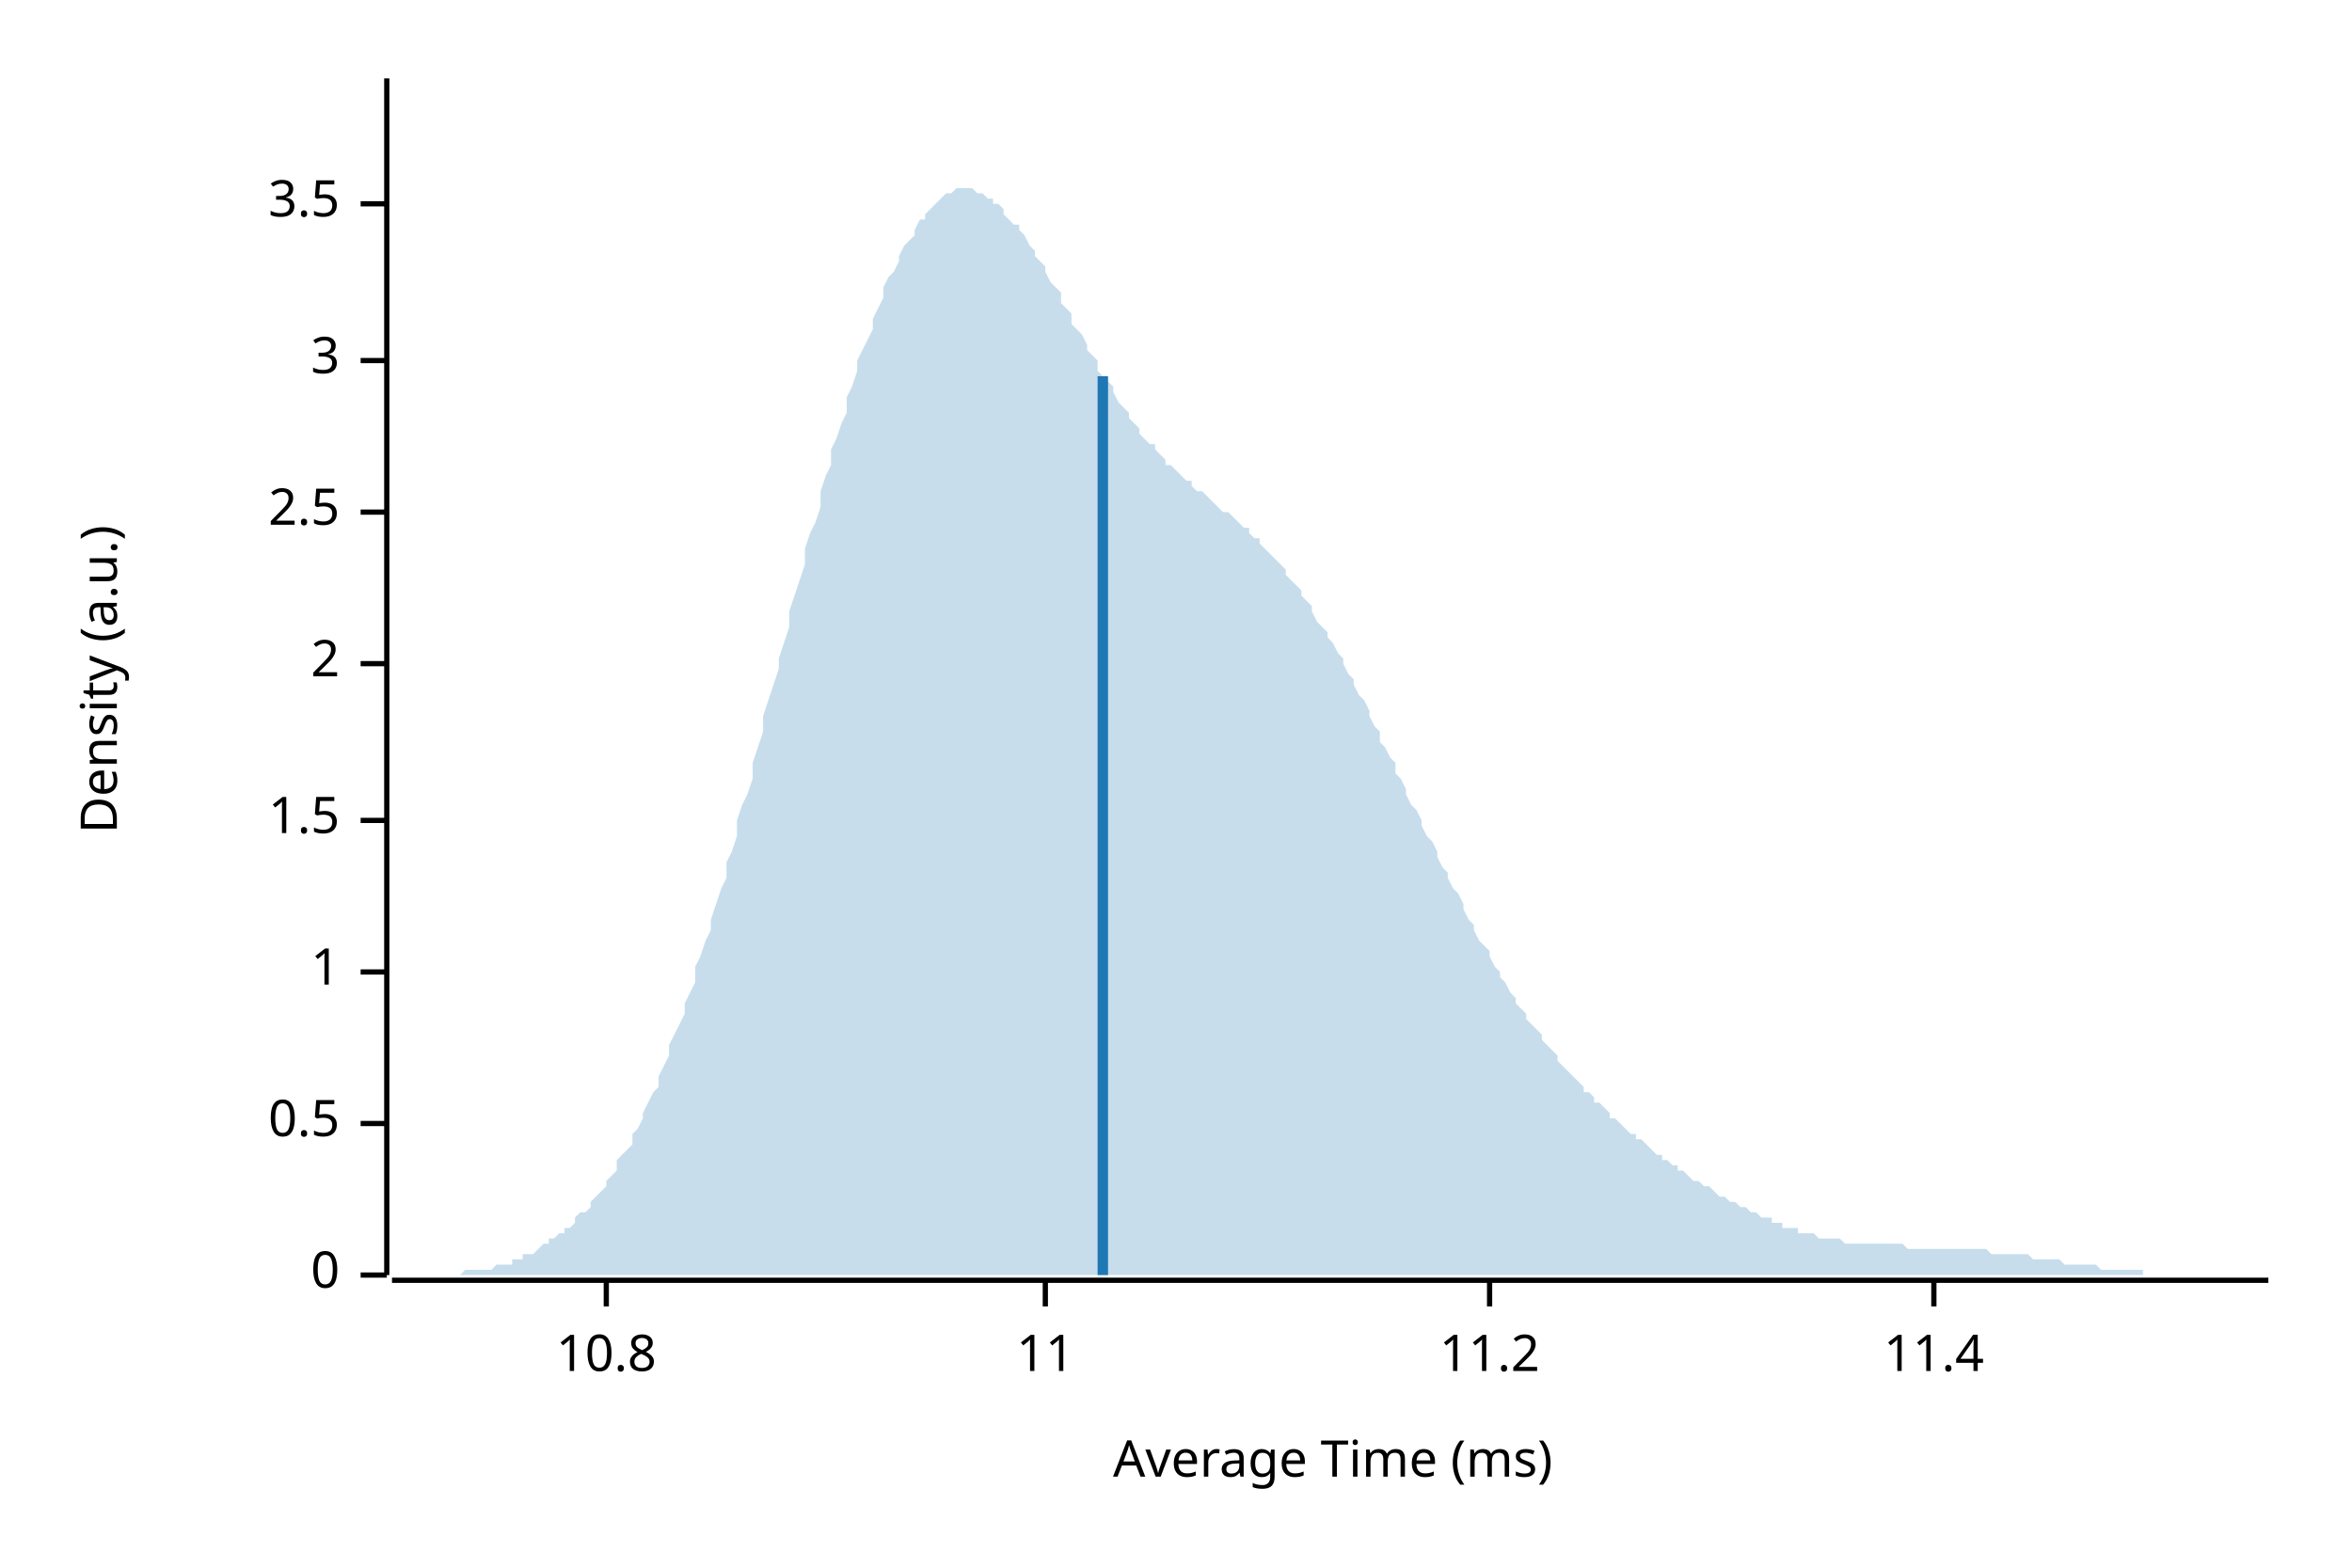
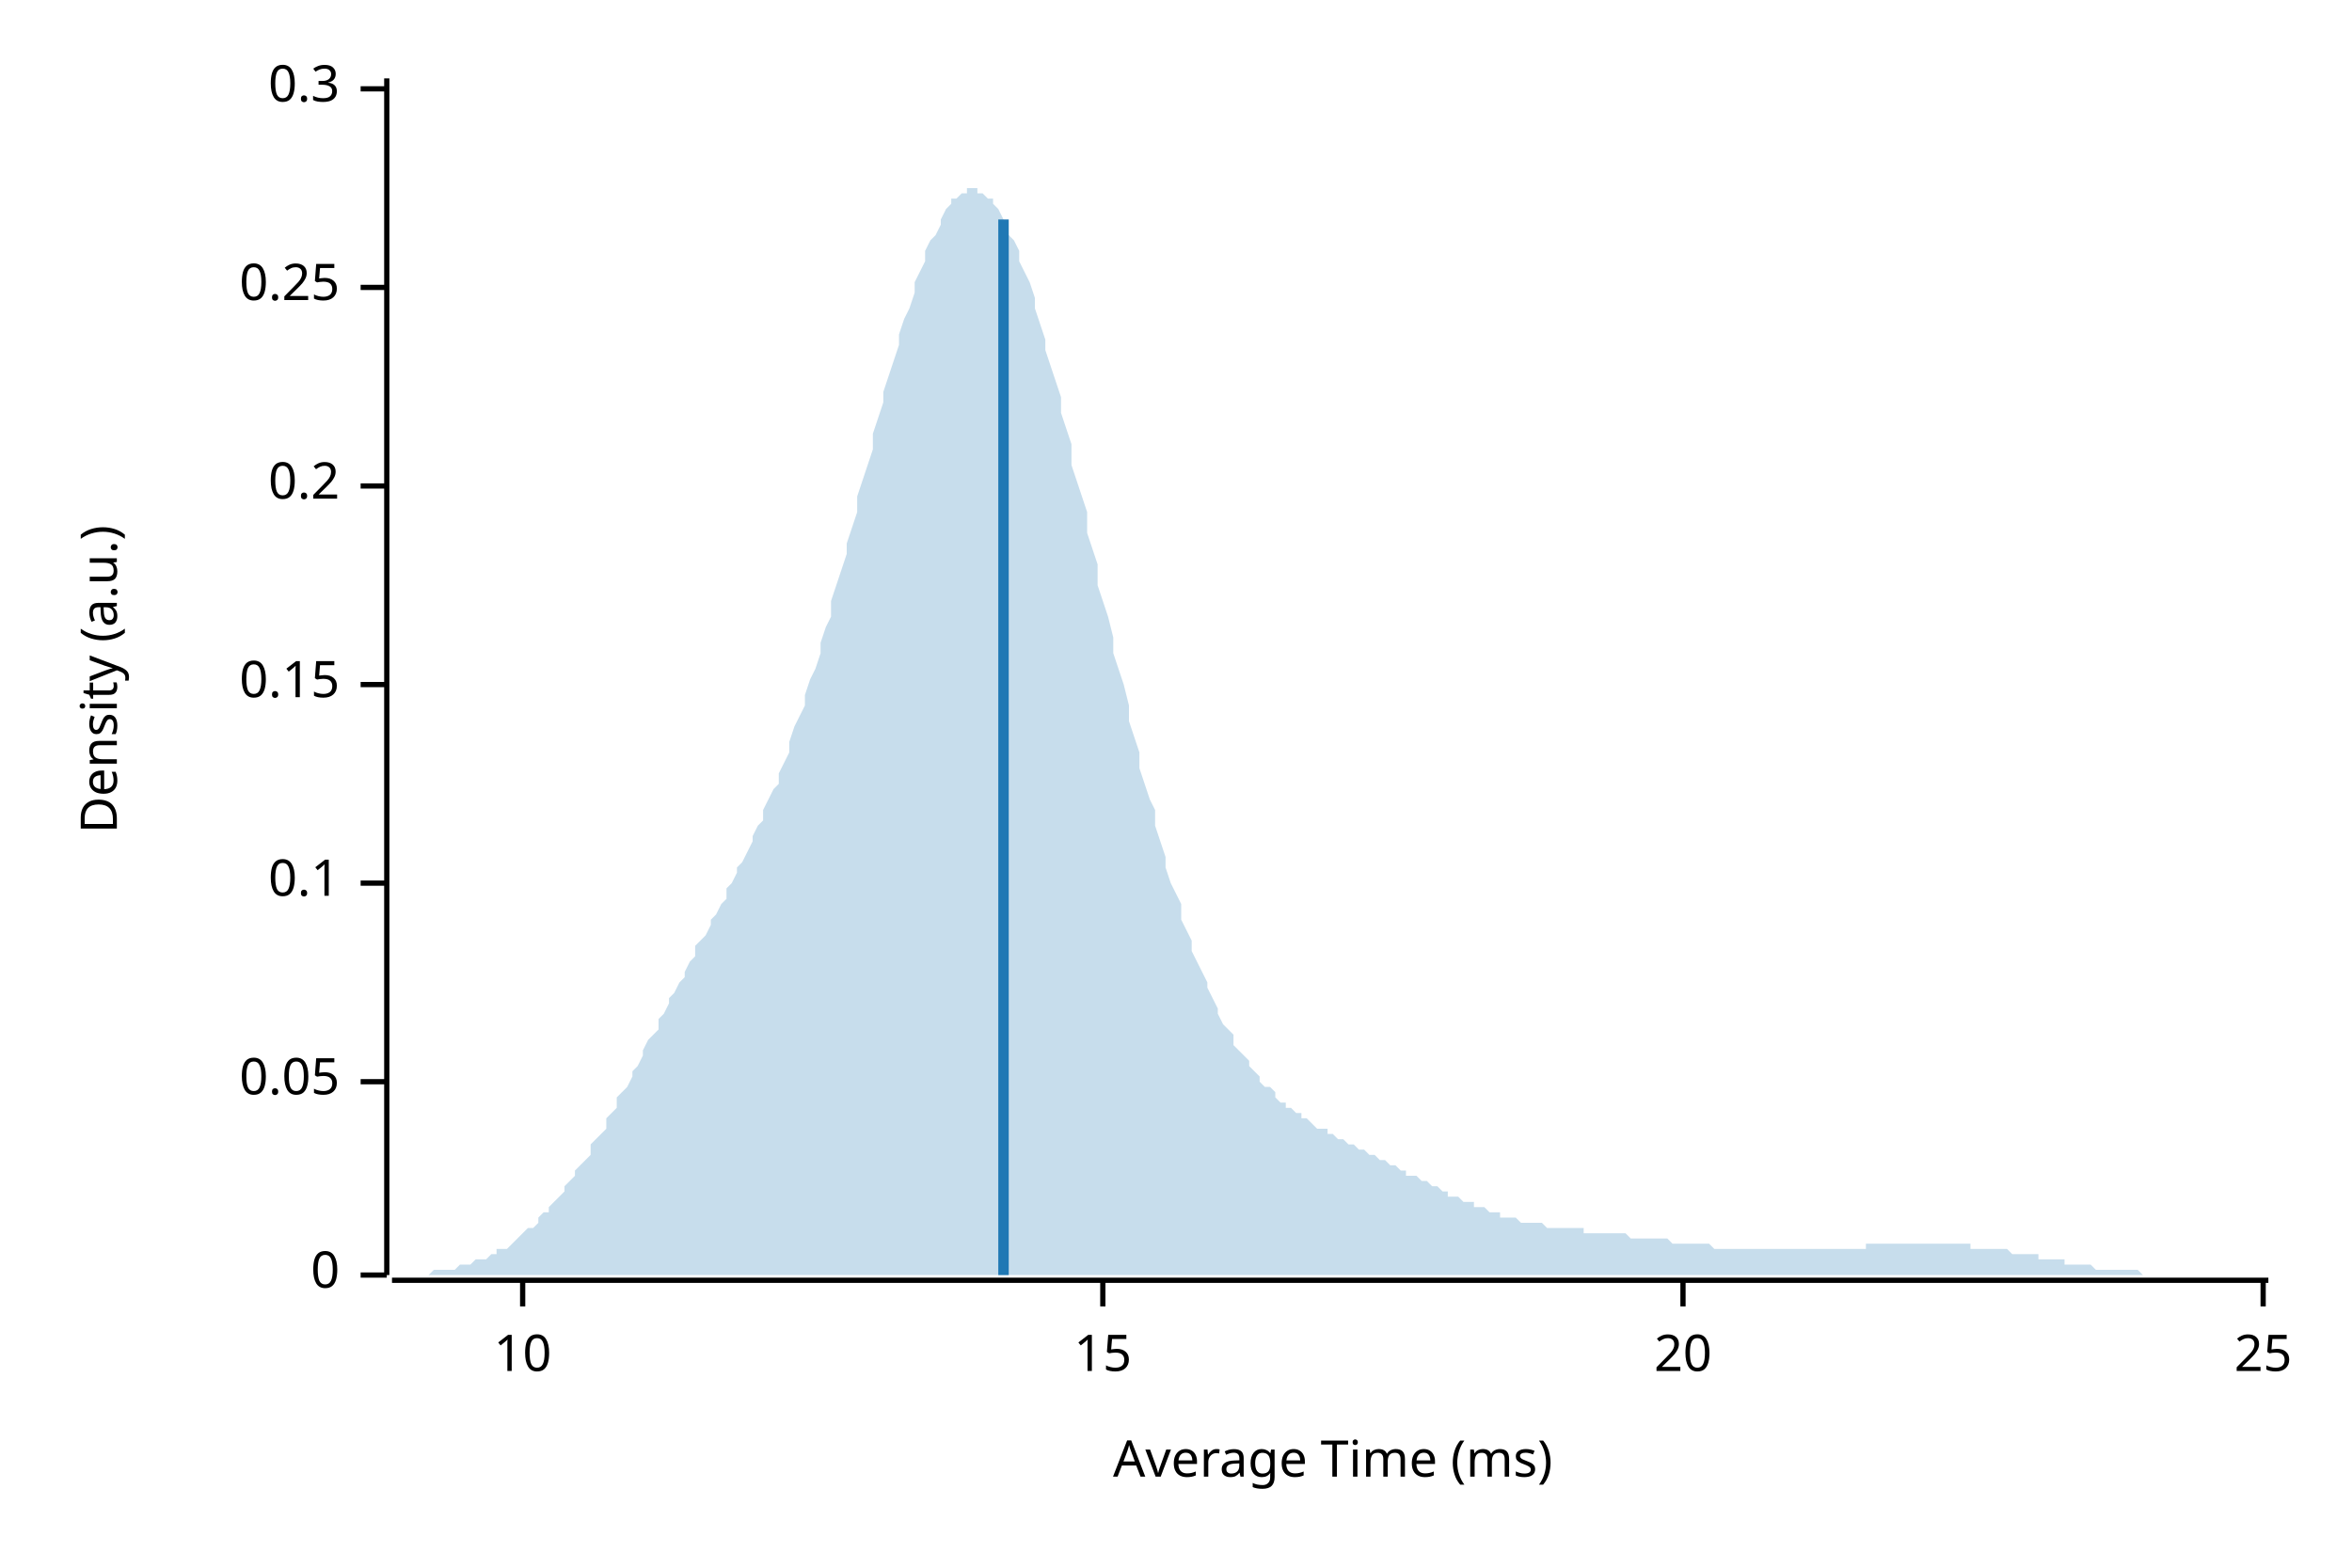
<svg xmlns="http://www.w3.org/2000/svg" width="450" height="300" viewBox="0 0 450 300">
  <text x="15" y="130" dy="0.76em" text-anchor="middle" font-family="sans-serif" font-size="9.677" opacity="1" fill="#000000" transform="rotate(270, 15, 130)">
Density (a.u.)
</text>
  <text x="255" y="285" dy="-0.5ex" text-anchor="middle" font-family="sans-serif" font-size="9.677" opacity="1" fill="#000000">
Average Time (ms)
</text>
  <polyline fill="none" opacity="1" stroke="#000000" stroke-width="1" points="74,15 74,244 " />
  <text x="65" y="244" dy="0.5ex" text-anchor="end" font-family="sans-serif" font-size="9.677" opacity="1" fill="#000000">
0
</text>
  <polyline fill="none" opacity="1" stroke="#000000" stroke-width="1" points="69,244 74,244 " />
-   <text x="65" y="215" dy="0.5ex" text-anchor="end" font-family="sans-serif" font-size="9.677" opacity="1" fill="#000000">
- 0.5
+   <text x="65" y="207" dy="0.5ex" text-anchor="end" font-family="sans-serif" font-size="9.677" opacity="1" fill="#000000">
+ 0.05
</text>
-   <polyline fill="none" opacity="1" stroke="#000000" stroke-width="1" points="69,215 74,215 " />
-   <text x="65" y="186" dy="0.5ex" text-anchor="end" font-family="sans-serif" font-size="9.677" opacity="1" fill="#000000">
- 1
+   <polyline fill="none" opacity="1" stroke="#000000" stroke-width="1" points="69,207 74,207 " />
+   <text x="65" y="169" dy="0.5ex" text-anchor="end" font-family="sans-serif" font-size="9.677" opacity="1" fill="#000000">
+ 0.1
</text>
-   <polyline fill="none" opacity="1" stroke="#000000" stroke-width="1" points="69,186 74,186 " />
-   <text x="65" y="157" dy="0.5ex" text-anchor="end" font-family="sans-serif" font-size="9.677" opacity="1" fill="#000000">
- 1.5
+   <polyline fill="none" opacity="1" stroke="#000000" stroke-width="1" points="69,169 74,169 " />
+   <text x="65" y="131" dy="0.5ex" text-anchor="end" font-family="sans-serif" font-size="9.677" opacity="1" fill="#000000">
+ 0.15
</text>
-   <polyline fill="none" opacity="1" stroke="#000000" stroke-width="1" points="69,157 74,157 " />
-   <text x="65" y="127" dy="0.5ex" text-anchor="end" font-family="sans-serif" font-size="9.677" opacity="1" fill="#000000">
- 2
+   <polyline fill="none" opacity="1" stroke="#000000" stroke-width="1" points="69,131 74,131 " />
+   <text x="65" y="93" dy="0.5ex" text-anchor="end" font-family="sans-serif" font-size="9.677" opacity="1" fill="#000000">
+ 0.2
</text>
-   <polyline fill="none" opacity="1" stroke="#000000" stroke-width="1" points="69,127 74,127 " />
-   <text x="65" y="98" dy="0.5ex" text-anchor="end" font-family="sans-serif" font-size="9.677" opacity="1" fill="#000000">
- 2.5
+   <polyline fill="none" opacity="1" stroke="#000000" stroke-width="1" points="69,93 74,93 " />
+   <text x="65" y="55" dy="0.5ex" text-anchor="end" font-family="sans-serif" font-size="9.677" opacity="1" fill="#000000">
+ 0.25
</text>
-   <polyline fill="none" opacity="1" stroke="#000000" stroke-width="1" points="69,98 74,98 " />
-   <text x="65" y="69" dy="0.5ex" text-anchor="end" font-family="sans-serif" font-size="9.677" opacity="1" fill="#000000">
- 3
+   <polyline fill="none" opacity="1" stroke="#000000" stroke-width="1" points="69,55 74,55 " />
+   <text x="65" y="17" dy="0.5ex" text-anchor="end" font-family="sans-serif" font-size="9.677" opacity="1" fill="#000000">
+ 0.3
</text>
-   <polyline fill="none" opacity="1" stroke="#000000" stroke-width="1" points="69,69 74,69 " />
-   <text x="65" y="39" dy="0.5ex" text-anchor="end" font-family="sans-serif" font-size="9.677" opacity="1" fill="#000000">
- 3.5
+   <polyline fill="none" opacity="1" stroke="#000000" stroke-width="1" points="69,17 74,17 " />
+   <polyline fill="none" opacity="1" stroke="#000000" stroke-width="1" points="75,245 434,245 " />
+   <text x="100" y="255" dy="0.76em" text-anchor="middle" font-family="sans-serif" font-size="9.677" opacity="1" fill="#000000">
+ 10
</text>
-   <polyline fill="none" opacity="1" stroke="#000000" stroke-width="1" points="69,39 74,39 " />
-   <polyline fill="none" opacity="1" stroke="#000000" stroke-width="1" points="75,245 434,245 " />
-   <text x="116" y="255" dy="0.76em" text-anchor="middle" font-family="sans-serif" font-size="9.677" opacity="1" fill="#000000">
- 10.8
+   <polyline fill="none" opacity="1" stroke="#000000" stroke-width="1" points="100,245 100,250 " />
+   <text x="211" y="255" dy="0.76em" text-anchor="middle" font-family="sans-serif" font-size="9.677" opacity="1" fill="#000000">
+ 15
</text>
-   <polyline fill="none" opacity="1" stroke="#000000" stroke-width="1" points="116,245 116,250 " />
-   <text x="200" y="255" dy="0.76em" text-anchor="middle" font-family="sans-serif" font-size="9.677" opacity="1" fill="#000000">
- 11
+   <polyline fill="none" opacity="1" stroke="#000000" stroke-width="1" points="211,245 211,250 " />
+   <text x="322" y="255" dy="0.76em" text-anchor="middle" font-family="sans-serif" font-size="9.677" opacity="1" fill="#000000">
+ 20
</text>
-   <polyline fill="none" opacity="1" stroke="#000000" stroke-width="1" points="200,245 200,250 " />
-   <text x="285" y="255" dy="0.76em" text-anchor="middle" font-family="sans-serif" font-size="9.677" opacity="1" fill="#000000">
- 11.2
+   <polyline fill="none" opacity="1" stroke="#000000" stroke-width="1" points="322,245 322,250 " />
+   <text x="433" y="255" dy="0.76em" text-anchor="middle" font-family="sans-serif" font-size="9.677" opacity="1" fill="#000000">
+ 25
</text>
-   <polyline fill="none" opacity="1" stroke="#000000" stroke-width="1" points="285,245 285,250 " />
-   <text x="370" y="255" dy="0.76em" text-anchor="middle" font-family="sans-serif" font-size="9.677" opacity="1" fill="#000000">
- 11.4
- </text>
-   <polyline fill="none" opacity="1" stroke="#000000" stroke-width="1" points="370,245 370,250 " />
-   <polygon opacity="0.25" fill="#1F78B4" points="75,244 75,244 76,244 77,244 77,244 78,244 79,244 80,244 80,244 81,244 82,244 82,244 83,244 84,244 85,244 85,244 86,244 87,244 87,244 88,244 89,243 90,243 90,243 91,243 92,243 92,243 93,243 94,243 95,242 95,242 96,242 97,242 98,242 98,241 99,241 100,241 100,240 101,240 102,240 103,239 103,239 104,238 105,238 105,237 106,237 107,236 108,236 108,235 109,235 110,234 110,233 111,232 112,232 113,231 113,230 114,229 115,228 116,227 116,226 117,225 118,224 118,222 119,221 120,220 121,219 121,217 122,216 123,214 123,213 124,211 125,209 126,208 126,206 127,204 128,202 128,200 129,198 130,196 131,194 131,192 132,190 133,188 133,185 134,183 135,180 136,178 136,176 137,173 138,170 139,168 139,165 140,163 141,160 141,157 142,154 143,152 144,149 144,146 145,143 146,140 146,137 147,134 148,131 149,128 149,126 150,123 151,120 151,117 152,114 153,111 154,108 154,105 155,102 156,100 157,97 157,94 158,91 159,89 159,86 160,84 161,81 162,79 162,76 163,74 164,71 164,69 165,67 166,65 167,63 167,61 168,59 169,57 169,55 170,53 171,52 172,50 172,49 173,47 174,46 175,45 175,44 176,42 177,42 177,41 178,40 179,39 180,38 180,38 181,37 182,37 182,37 183,36 184,36 185,36 185,36 186,36 187,37 187,37 188,37 189,38 190,38 190,39 191,39 192,40 192,41 193,42 194,43 195,43 195,44 196,45 197,47 198,48 198,49 199,50 200,51 200,52 201,54 202,55 203,56 203,58 204,59 205,60 205,62 206,63 207,64 208,66 208,67 209,68 210,69 210,71 211,72 212,73 213,74 213,75 214,77 215,78 216,79 216,80 217,81 218,82 218,83 219,84 220,85 221,85 221,86 222,87 223,88 223,89 224,89 225,90 226,91 226,91 227,92 228,92 228,93 229,94 230,94 231,95 231,95 232,96 233,97 233,97 234,98 235,98 236,99 236,99 237,100 238,101 239,101 239,102 240,103 241,103 241,104 242,105 243,106 244,107 244,107 245,108 246,109 246,110 247,111 248,112 249,113 249,114 250,115 251,116 251,117 252,119 253,120 254,121 254,122 255,123 256,125 257,126 257,127 258,129 259,130 259,131 260,133 261,134 262,136 262,137 263,139 264,140 264,142 265,143 266,145 267,146 267,148 268,149 269,151 269,152 270,154 271,155 272,157 272,158 273,160 274,161 275,163 275,164 276,166 277,167 277,168 278,170 279,171 280,173 280,174 281,176 282,177 282,178 283,180 284,181 285,182 285,183 286,185 287,186 287,187 288,188 289,190 290,191 290,192 291,193 292,194 292,195 293,196 294,197 295,198 295,199 296,200 297,201 298,202 298,203 299,204 300,205 300,205 301,206 302,207 303,208 303,209 304,209 305,210 305,211 306,211 307,212 308,213 308,214 309,214 310,215 310,215 311,216 312,217 313,217 313,218 314,218 315,219 316,220 316,220 317,221 318,221 318,222 319,222 320,223 321,223 321,224 322,224 323,225 323,225 324,226 325,226 326,227 326,227 327,227 328,228 328,228 329,229 330,229 331,230 331,230 332,230 333,231 333,231 334,231 335,232 336,232 336,232 337,233 338,233 339,233 339,234 340,234 341,234 341,235 342,235 343,235 344,235 344,236 345,236 346,236 346,236 347,236 348,237 349,237 349,237 350,237 351,237 351,237 352,237 353,238 354,238 354,238 355,238 356,238 357,238 357,238 358,238 359,238 359,238 360,238 361,238 362,238 362,238 363,238 364,238 364,238 365,239 366,239 367,239 367,239 368,239 369,239 369,239 370,239 371,239 372,239 372,239 373,239 374,239 375,239 375,239 376,239 377,239 377,239 378,239 379,239 380,239 380,239 381,240 382,240 382,240 383,240 384,240 385,240 385,240 386,240 387,240 387,240 388,240 389,241 390,241 390,241 391,241 392,241 392,241 393,241 394,241 395,242 395,242 396,242 397,242 398,242 398,242 399,242 400,242 400,242 401,242 402,243 403,243 403,243 404,243 405,243 405,243 406,243 407,243 408,243 408,243 409,243 410,243 410,244 411,244 412,244 413,244 413,244 414,244 415,244 416,244 416,244 417,244 418,244 418,244 419,244 420,244 421,244 421,244 422,244 423,244 423,244 424,244 425,244 426,244 426,244 427,244 428,244 428,244 429,244 430,244 431,244 431,244 432,244 433,244 434,244 434,244 75,244 " />
-   <polyline fill="none" opacity="1" stroke="#1F78B4" stroke-width="2" points="211,244 211,72 " />
+   <polyline fill="none" opacity="1" stroke="#000000" stroke-width="1" points="433,245 433,250 " />
+   <polygon opacity="0.25" fill="#1F78B4" points="75,244 75,244 76,244 77,244 77,244 78,244 79,244 80,244 80,244 81,244 82,244 82,244 83,243 84,243 85,243 85,243 86,243 87,243 87,243 88,242 89,242 90,242 90,242 91,241 92,241 92,241 93,241 94,240 95,240 95,239 96,239 97,239 98,238 98,238 99,237 100,236 100,236 101,235 102,235 103,234 103,233 104,232 105,232 105,231 106,230 107,229 108,228 108,227 109,226 110,225 110,224 111,223 112,222 113,221 113,219 114,218 115,217 116,216 116,214 117,213 118,212 118,210 119,209 120,208 121,206 121,205 122,204 123,202 123,201 124,199 125,198 126,197 126,195 127,194 128,192 128,191 129,190 130,188 131,187 131,186 132,184 133,183 133,181 134,180 135,179 136,177 136,176 137,175 138,173 139,172 139,170 140,169 141,167 141,166 142,165 143,163 144,161 144,160 145,158 146,157 146,155 147,153 148,151 149,150 149,148 150,146 151,144 151,142 152,139 153,137 154,135 154,133 155,130 156,128 157,125 157,123 158,120 159,118 159,115 160,112 161,109 162,106 162,104 163,101 164,98 164,95 165,92 166,89 167,86 167,83 168,80 169,77 169,75 170,72 171,69 172,66 172,64 173,61 174,59 175,56 175,54 176,52 177,50 177,48 178,46 179,45 180,43 180,42 181,40 182,39 182,38 183,38 184,37 185,37 185,36 186,36 187,36 187,37 188,37 189,38 190,38 190,39 191,40 192,42 192,43 193,45 194,46 195,48 195,50 196,52 197,54 198,57 198,59 199,62 200,65 200,67 201,70 202,73 203,76 203,79 204,82 205,85 205,89 206,92 207,95 208,98 208,102 209,105 210,108 210,112 211,115 212,118 213,122 213,125 214,128 215,131 216,135 216,138 217,141 218,144 218,147 219,150 220,153 221,155 221,158 222,161 223,164 223,166 224,169 225,171 226,173 226,176 227,178 228,180 228,182 229,184 230,186 231,188 231,189 232,191 233,193 233,194 234,196 235,197 236,198 236,200 237,201 238,202 239,203 239,204 240,205 241,206 241,207 242,208 243,208 244,209 244,210 245,211 246,211 246,212 247,212 248,213 249,213 249,214 250,214 251,215 251,215 252,216 253,216 254,216 254,217 255,217 256,218 257,218 257,218 258,219 259,219 259,219 260,220 261,220 262,221 262,221 263,221 264,222 264,222 265,222 266,223 267,223 267,223 268,224 269,224 269,225 270,225 271,225 272,226 272,226 273,226 274,227 275,227 275,227 276,228 277,228 277,229 278,229 279,229 280,230 280,230 281,230 282,230 282,231 283,231 284,231 285,232 285,232 286,232 287,232 287,233 288,233 289,233 290,233 290,233 291,234 292,234 292,234 293,234 294,234 295,234 295,234 296,235 297,235 298,235 298,235 299,235 300,235 300,235 301,235 302,235 303,235 303,236 304,236 305,236 305,236 306,236 307,236 308,236 308,236 309,236 310,236 310,236 311,236 312,237 313,237 313,237 314,237 315,237 316,237 316,237 317,237 318,237 318,237 319,237 320,238 321,238 321,238 322,238 323,238 323,238 324,238 325,238 326,238 326,238 327,238 328,239 328,239 329,239 330,239 331,239 331,239 332,239 333,239 333,239 334,239 335,239 336,239 336,239 337,239 338,239 339,239 339,239 340,239 341,239 341,239 342,239 343,239 344,239 344,239 345,239 346,239 346,239 347,239 348,239 349,239 349,239 350,239 351,239 351,239 352,239 353,239 354,239 354,239 355,239 356,239 357,239 357,238 358,238 359,238 359,238 360,238 361,238 362,238 362,238 363,238 364,238 364,238 365,238 366,238 367,238 367,238 368,238 369,238 369,238 370,238 371,238 372,238 372,238 373,238 374,238 375,238 375,238 376,238 377,238 377,239 378,239 379,239 380,239 380,239 381,239 382,239 382,239 383,239 384,239 385,240 385,240 386,240 387,240 387,240 388,240 389,240 390,240 390,241 391,241 392,241 392,241 393,241 394,241 395,241 395,242 396,242 397,242 398,242 398,242 399,242 400,242 400,242 401,243 402,243 403,243 403,243 404,243 405,243 405,243 406,243 407,243 408,243 408,243 409,243 410,244 410,244 411,244 412,244 413,244 413,244 414,244 415,244 416,244 416,244 417,244 418,244 418,244 419,244 420,244 421,244 421,244 422,244 423,244 423,244 424,244 425,244 426,244 426,244 427,244 428,244 428,244 429,244 430,244 431,244 431,244 432,244 433,244 434,244 434,244 75,244 " />
+   <polyline fill="none" opacity="1" stroke="#1F78B4" stroke-width="2" points="192,244 192,42 " />
</svg>
